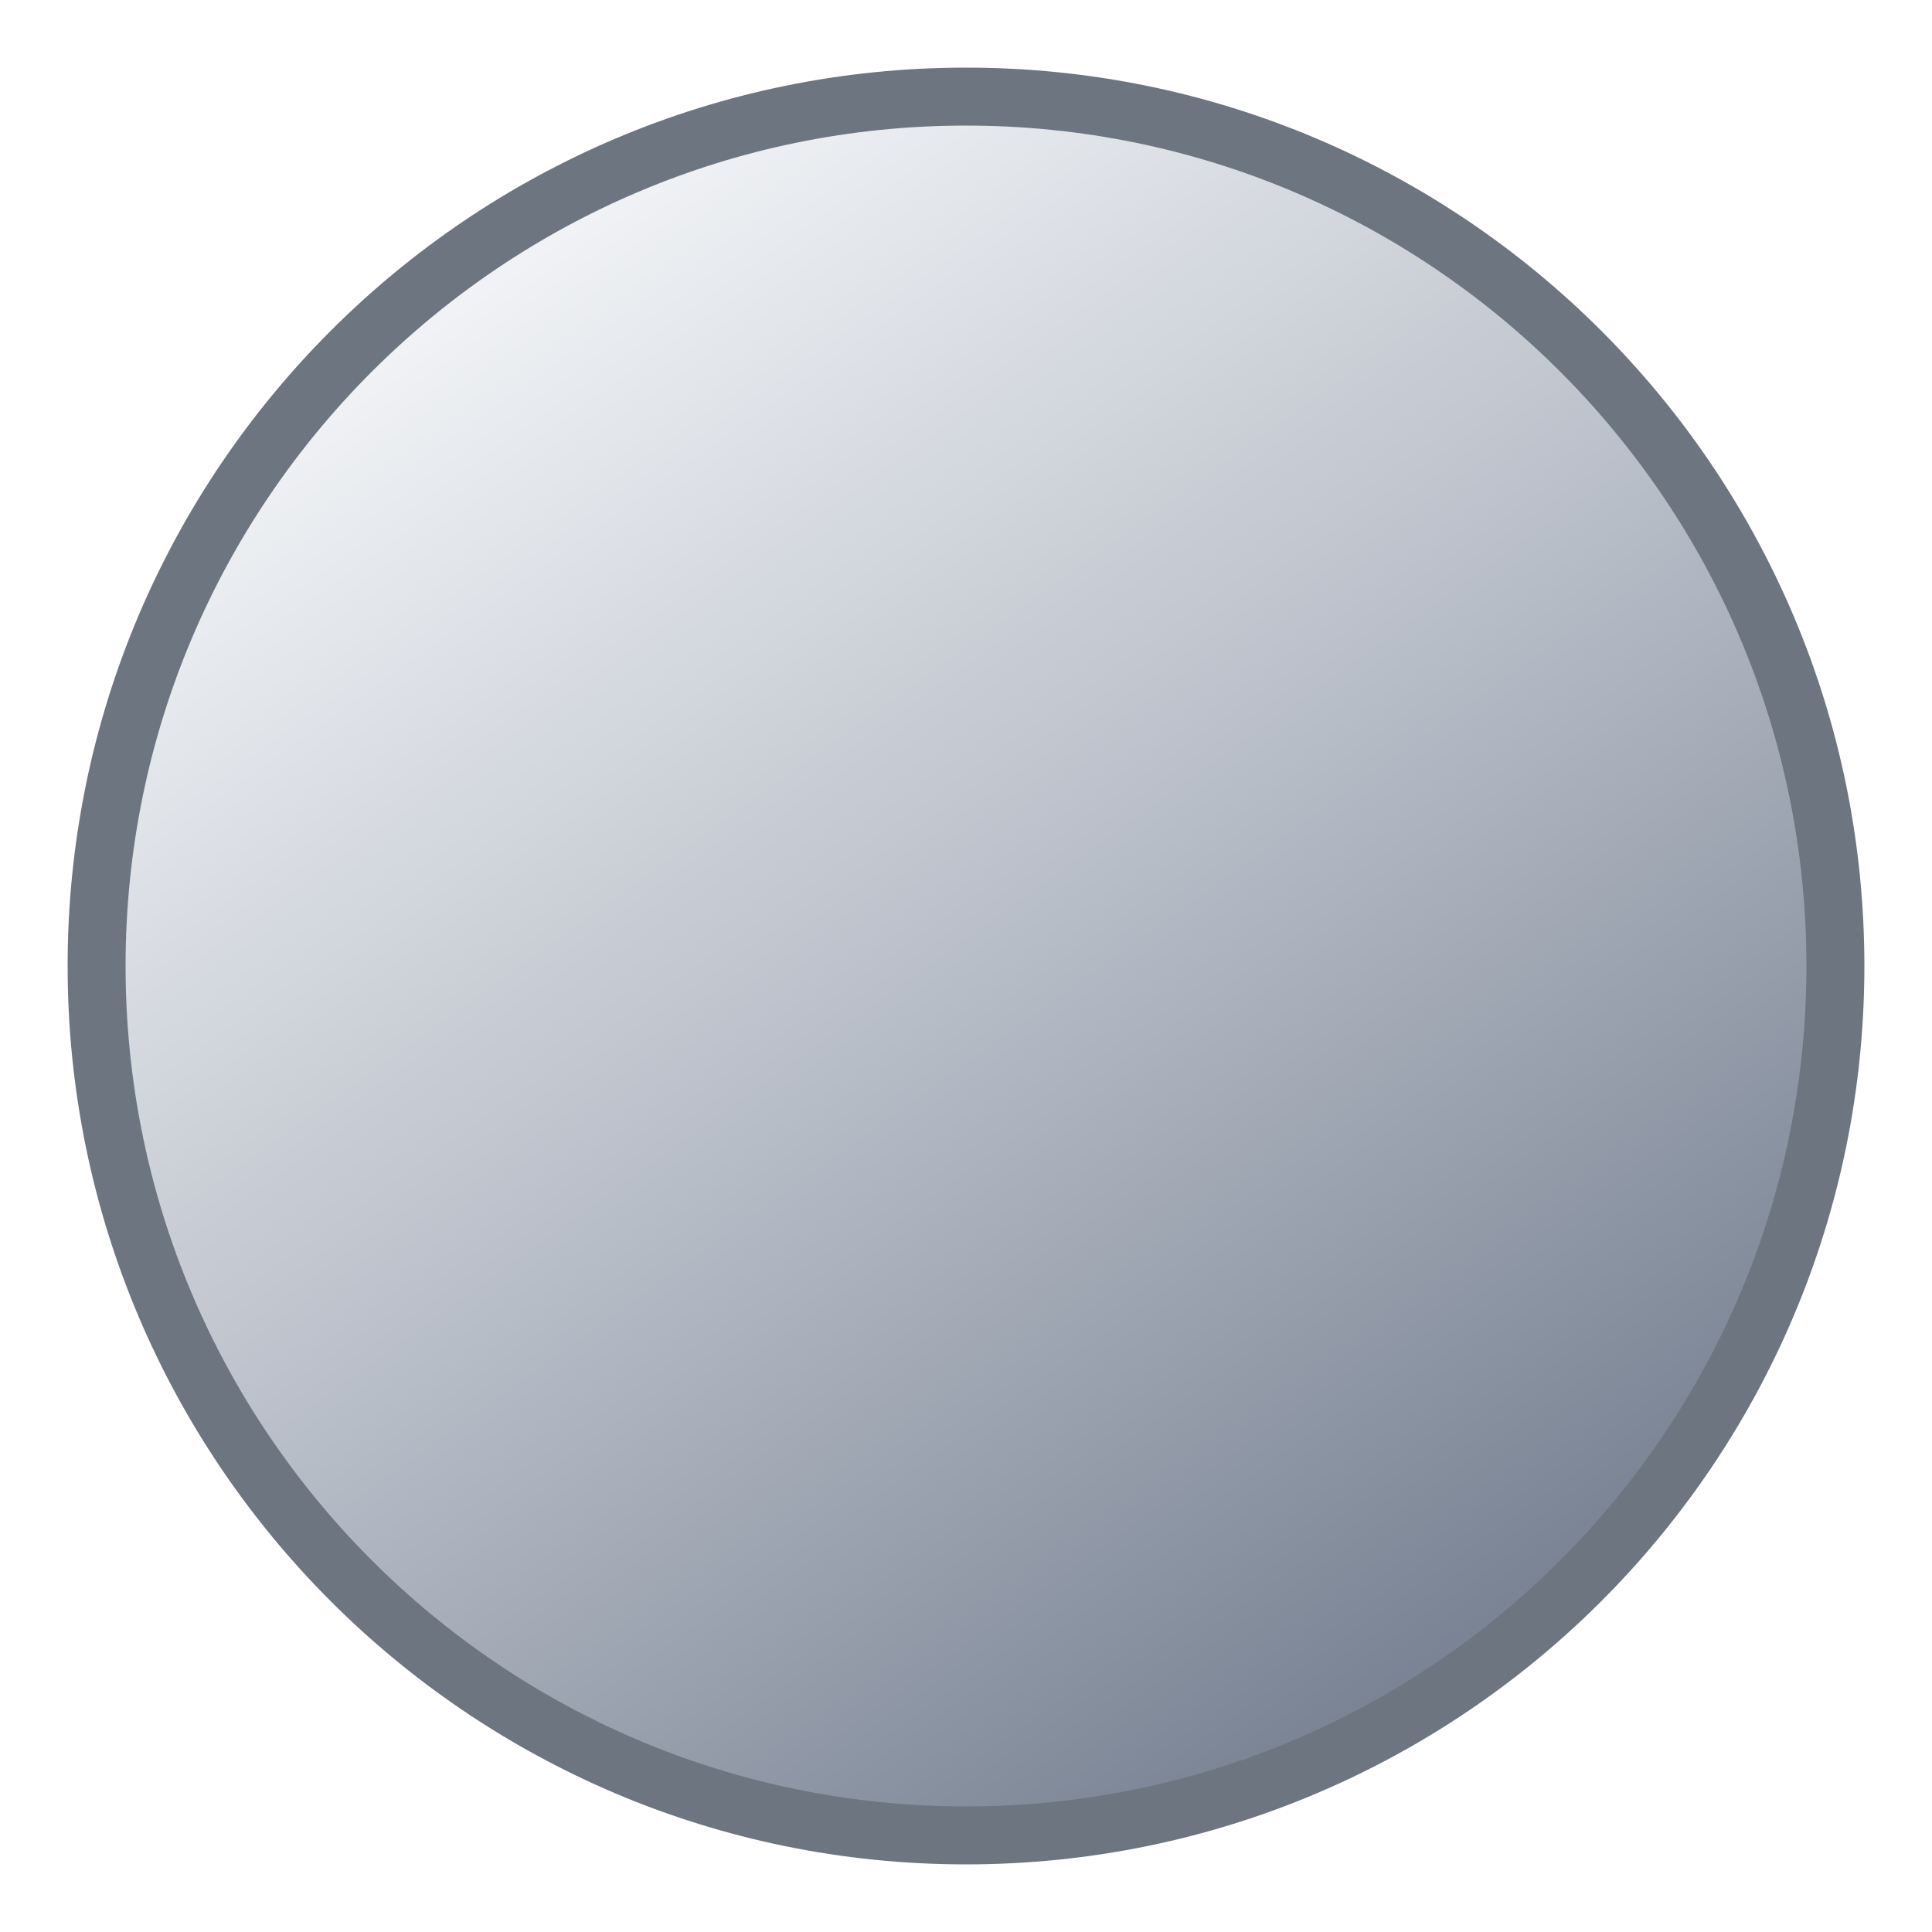
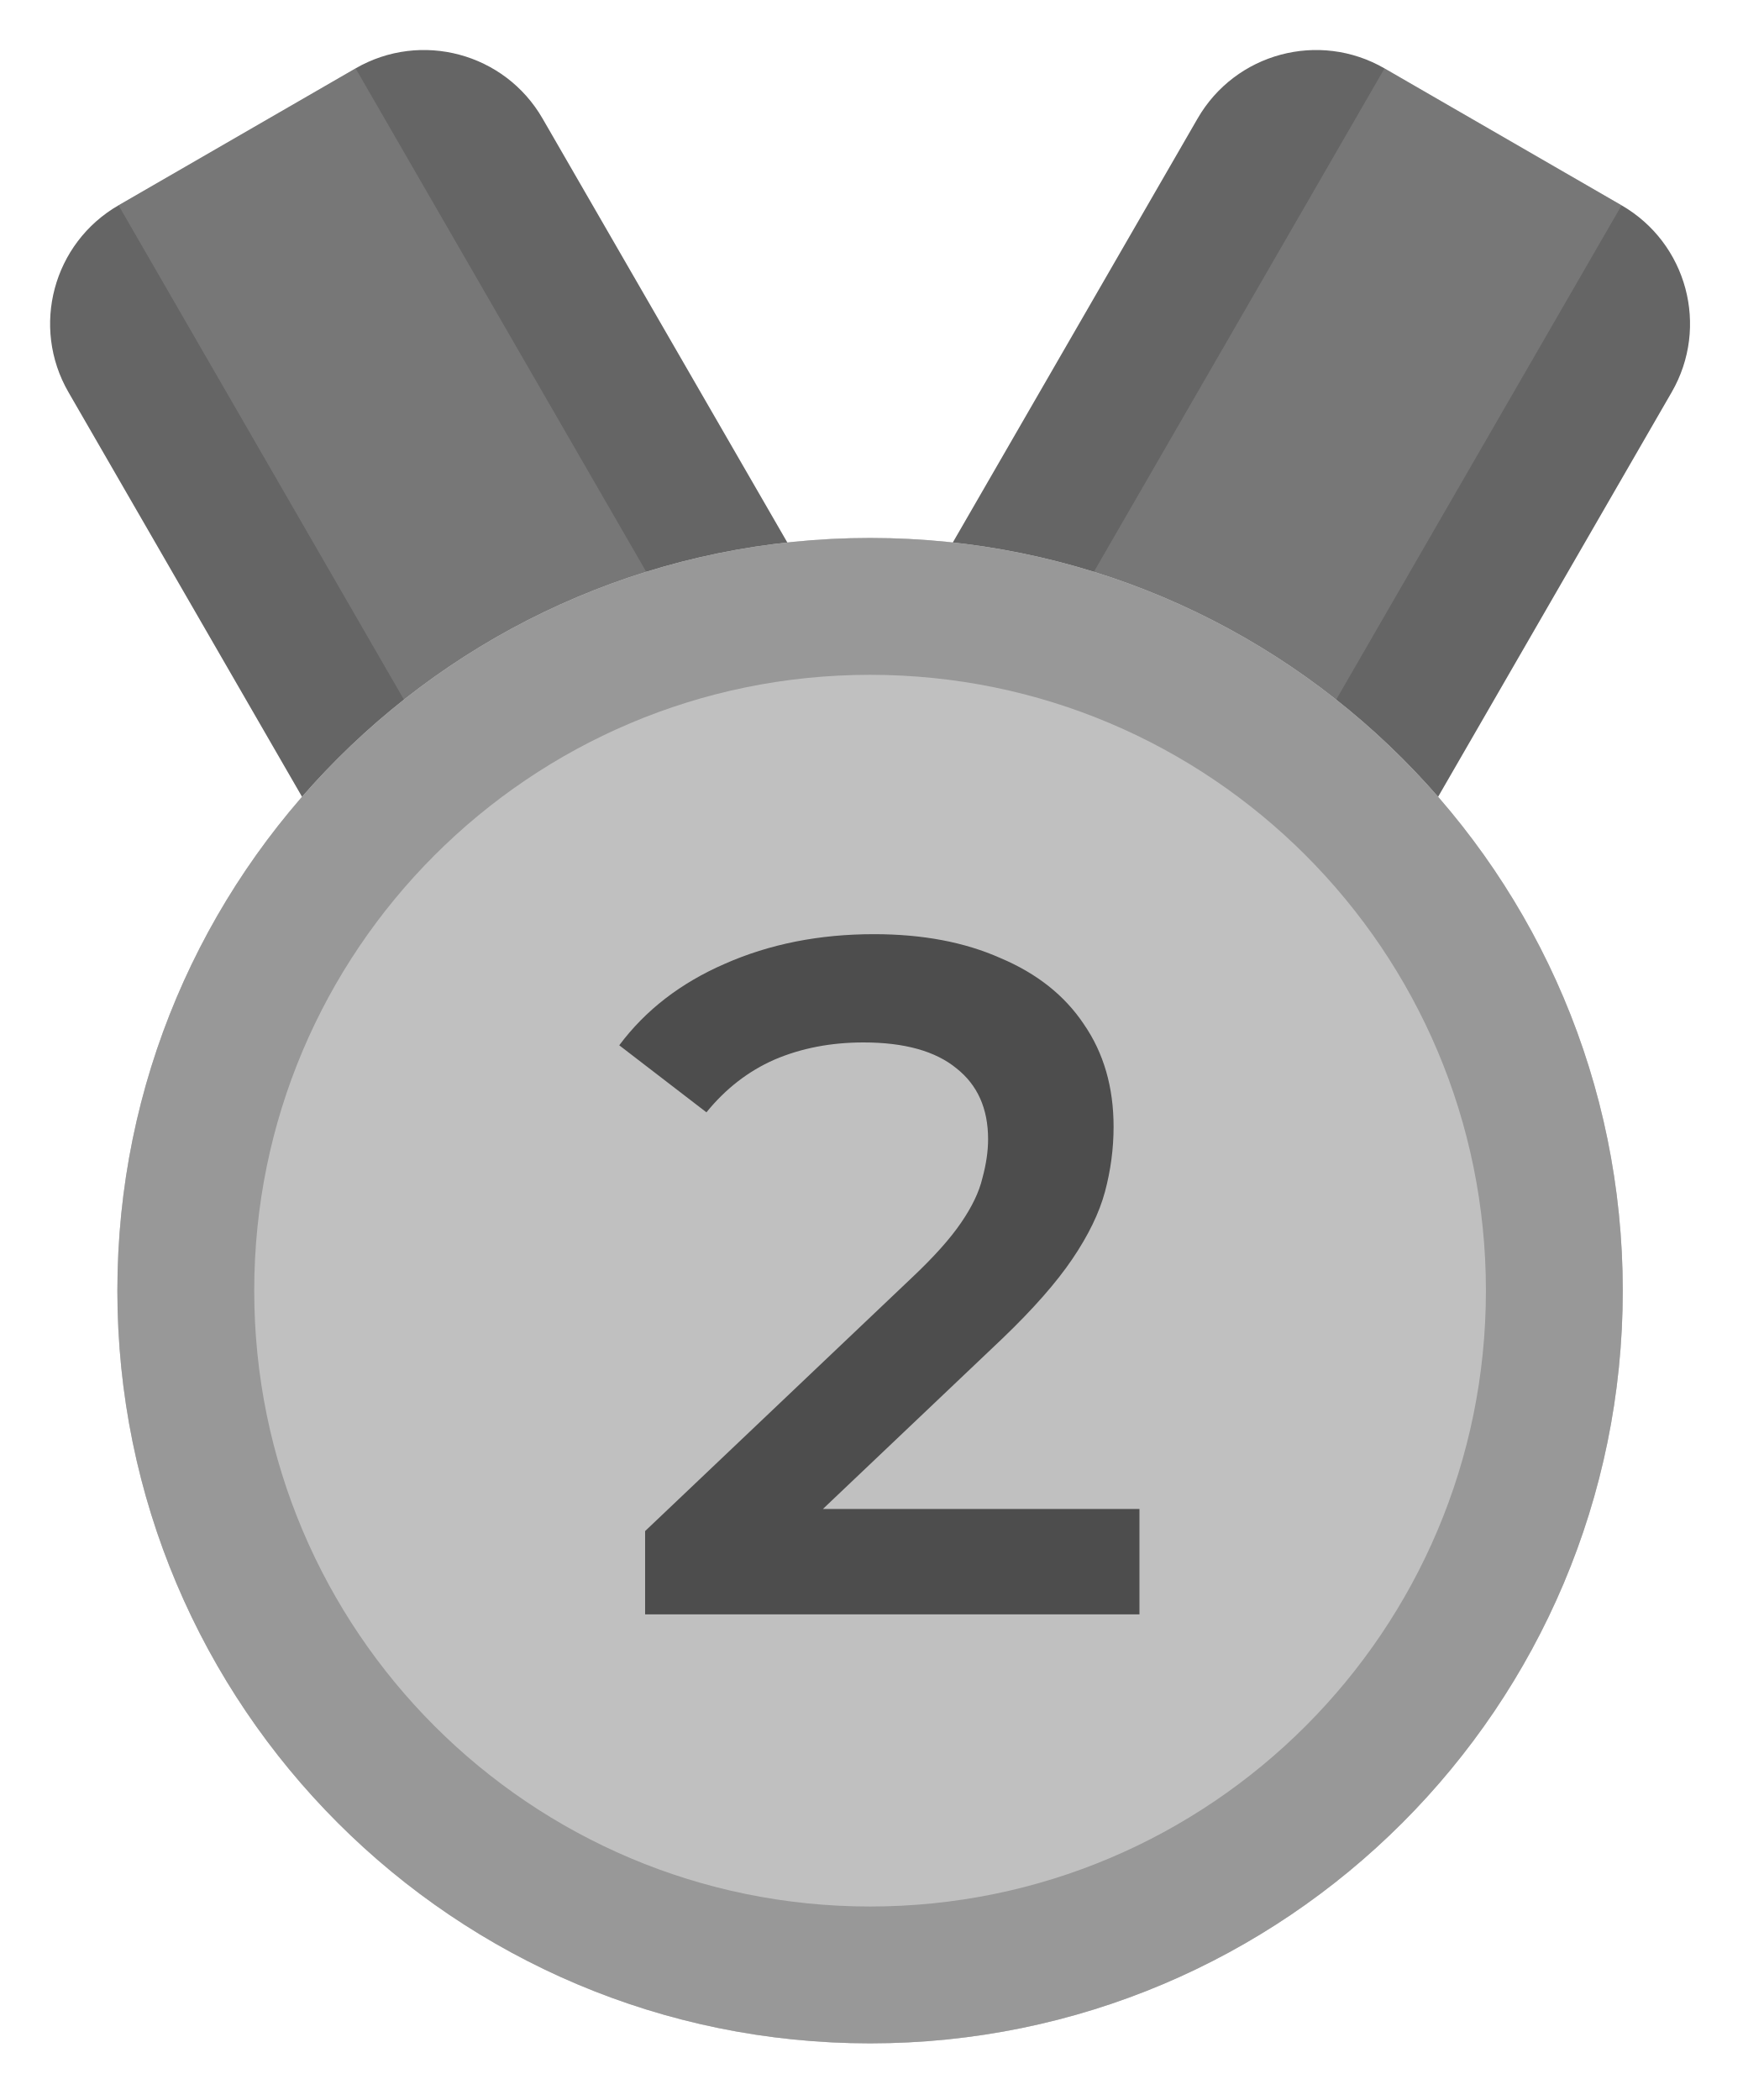
- <svg xmlns="http://www.w3.org/2000/svg" viewBox="0 0 40 40" fill="none">
-   <circle cx="20" cy="20" r="18" fill="url(#s)" stroke="#6d7580" stroke-width="1.2" />
-   <defs>
-     <linearGradient id="s" x1="10" y1="6" x2="30" y2="34" gradientUnits="userSpaceOnUse">
-       <stop stop-color="#f0f2f5" />
-       <stop offset=".5" stop-color="#b8bec8" />
-       <stop offset="1" stop-color="#7a8494" />
-     </linearGradient>
-   </defs>
+ <svg xmlns="http://www.w3.org/2000/svg" width="21" height="25" viewBox="0 0 21 25" fill="none">
+   <path d="M0.815 4.669C0.365 3.89 0.632 2.894 1.411 2.444L4.233 0.814C5.012 0.364 6.009 0.631 6.459 1.411L11.754 10.582C12.204 11.361 11.937 12.358 11.157 12.808L8.335 14.437C7.556 14.887 6.56 14.62 6.11 13.841L0.815 4.669Z" fill="#656565" />
+   <rect opacity="0.2" x="1.411" y="2.444" width="3.259" height="13.849" transform="rotate(-30 1.41113 2.44385)" fill="#C0C0C0" />
+   <path d="M8.962 10.582C8.512 11.361 8.779 12.358 9.558 12.808L12.38 14.437C13.159 14.887 14.156 14.62 14.606 13.841L19.901 4.669C20.351 3.89 20.084 2.894 19.304 2.444L16.482 0.814C15.703 0.364 14.707 0.631 14.257 1.411L8.962 10.582Z" fill="#656565" />
+   <rect opacity="0.2" width="3.259" height="13.849" transform="matrix(0.866025 0.5 0.5 -0.866025 9.55811 12.8076)" fill="#C0C0C0" />
+   <circle cx="10.358" cy="15.365" r="8.961" fill="#C0C0C0" />
+   <circle cx="10.358" cy="15.365" r="8.146" stroke="#989898" stroke-width="1.629" />
+   <path d="M7.68 19.219V18.227L10.85 15.216C11.117 14.965 11.314 14.744 11.443 14.554C11.573 14.364 11.656 14.189 11.694 14.03C11.74 13.862 11.763 13.706 11.763 13.562C11.763 13.197 11.637 12.916 11.386 12.718C11.136 12.513 10.767 12.41 10.28 12.41C9.892 12.41 9.539 12.478 9.219 12.615C8.908 12.752 8.638 12.961 8.41 13.242L7.372 12.444C7.684 12.026 8.102 11.703 8.626 11.475C9.159 11.239 9.752 11.121 10.405 11.121C10.983 11.121 11.485 11.216 11.911 11.406C12.344 11.589 12.675 11.851 12.903 12.193C13.139 12.535 13.257 12.942 13.257 13.414C13.257 13.672 13.223 13.931 13.154 14.189C13.086 14.44 12.957 14.706 12.766 14.988C12.576 15.269 12.299 15.584 11.934 15.934L9.208 18.523L8.9 17.964H13.565V19.219H7.68Z" fill="#4D4D4D" />
</svg>
